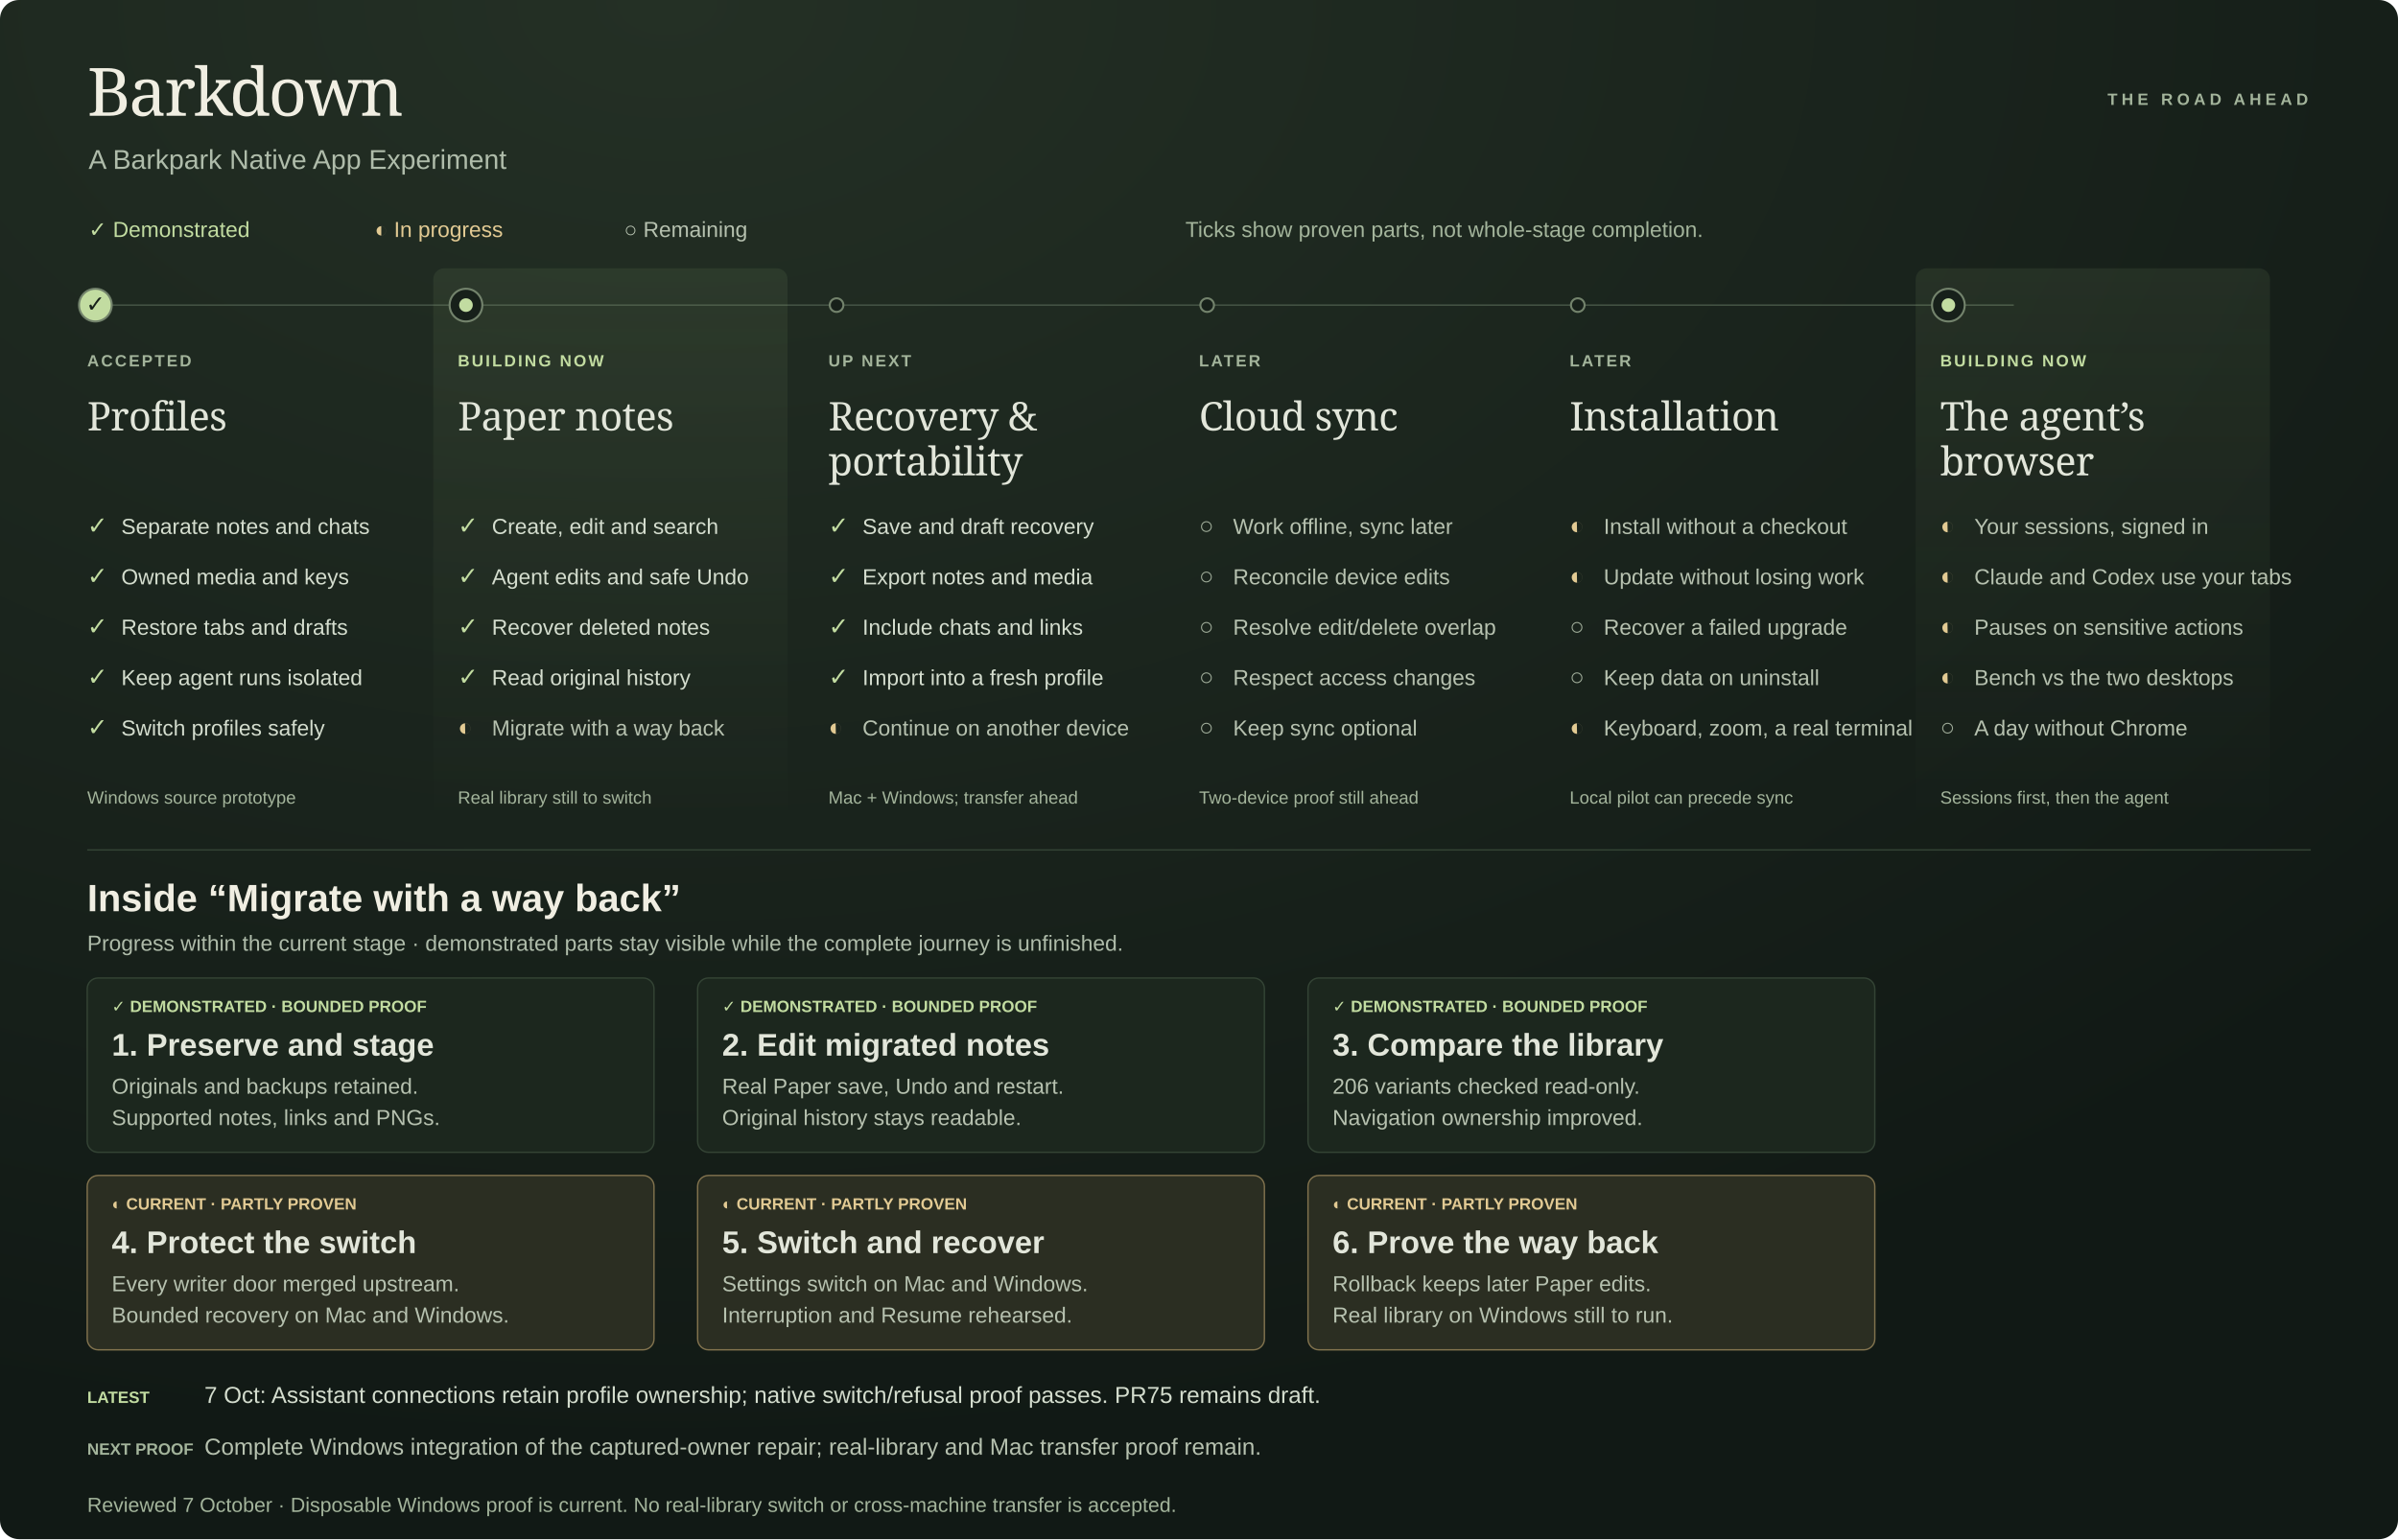
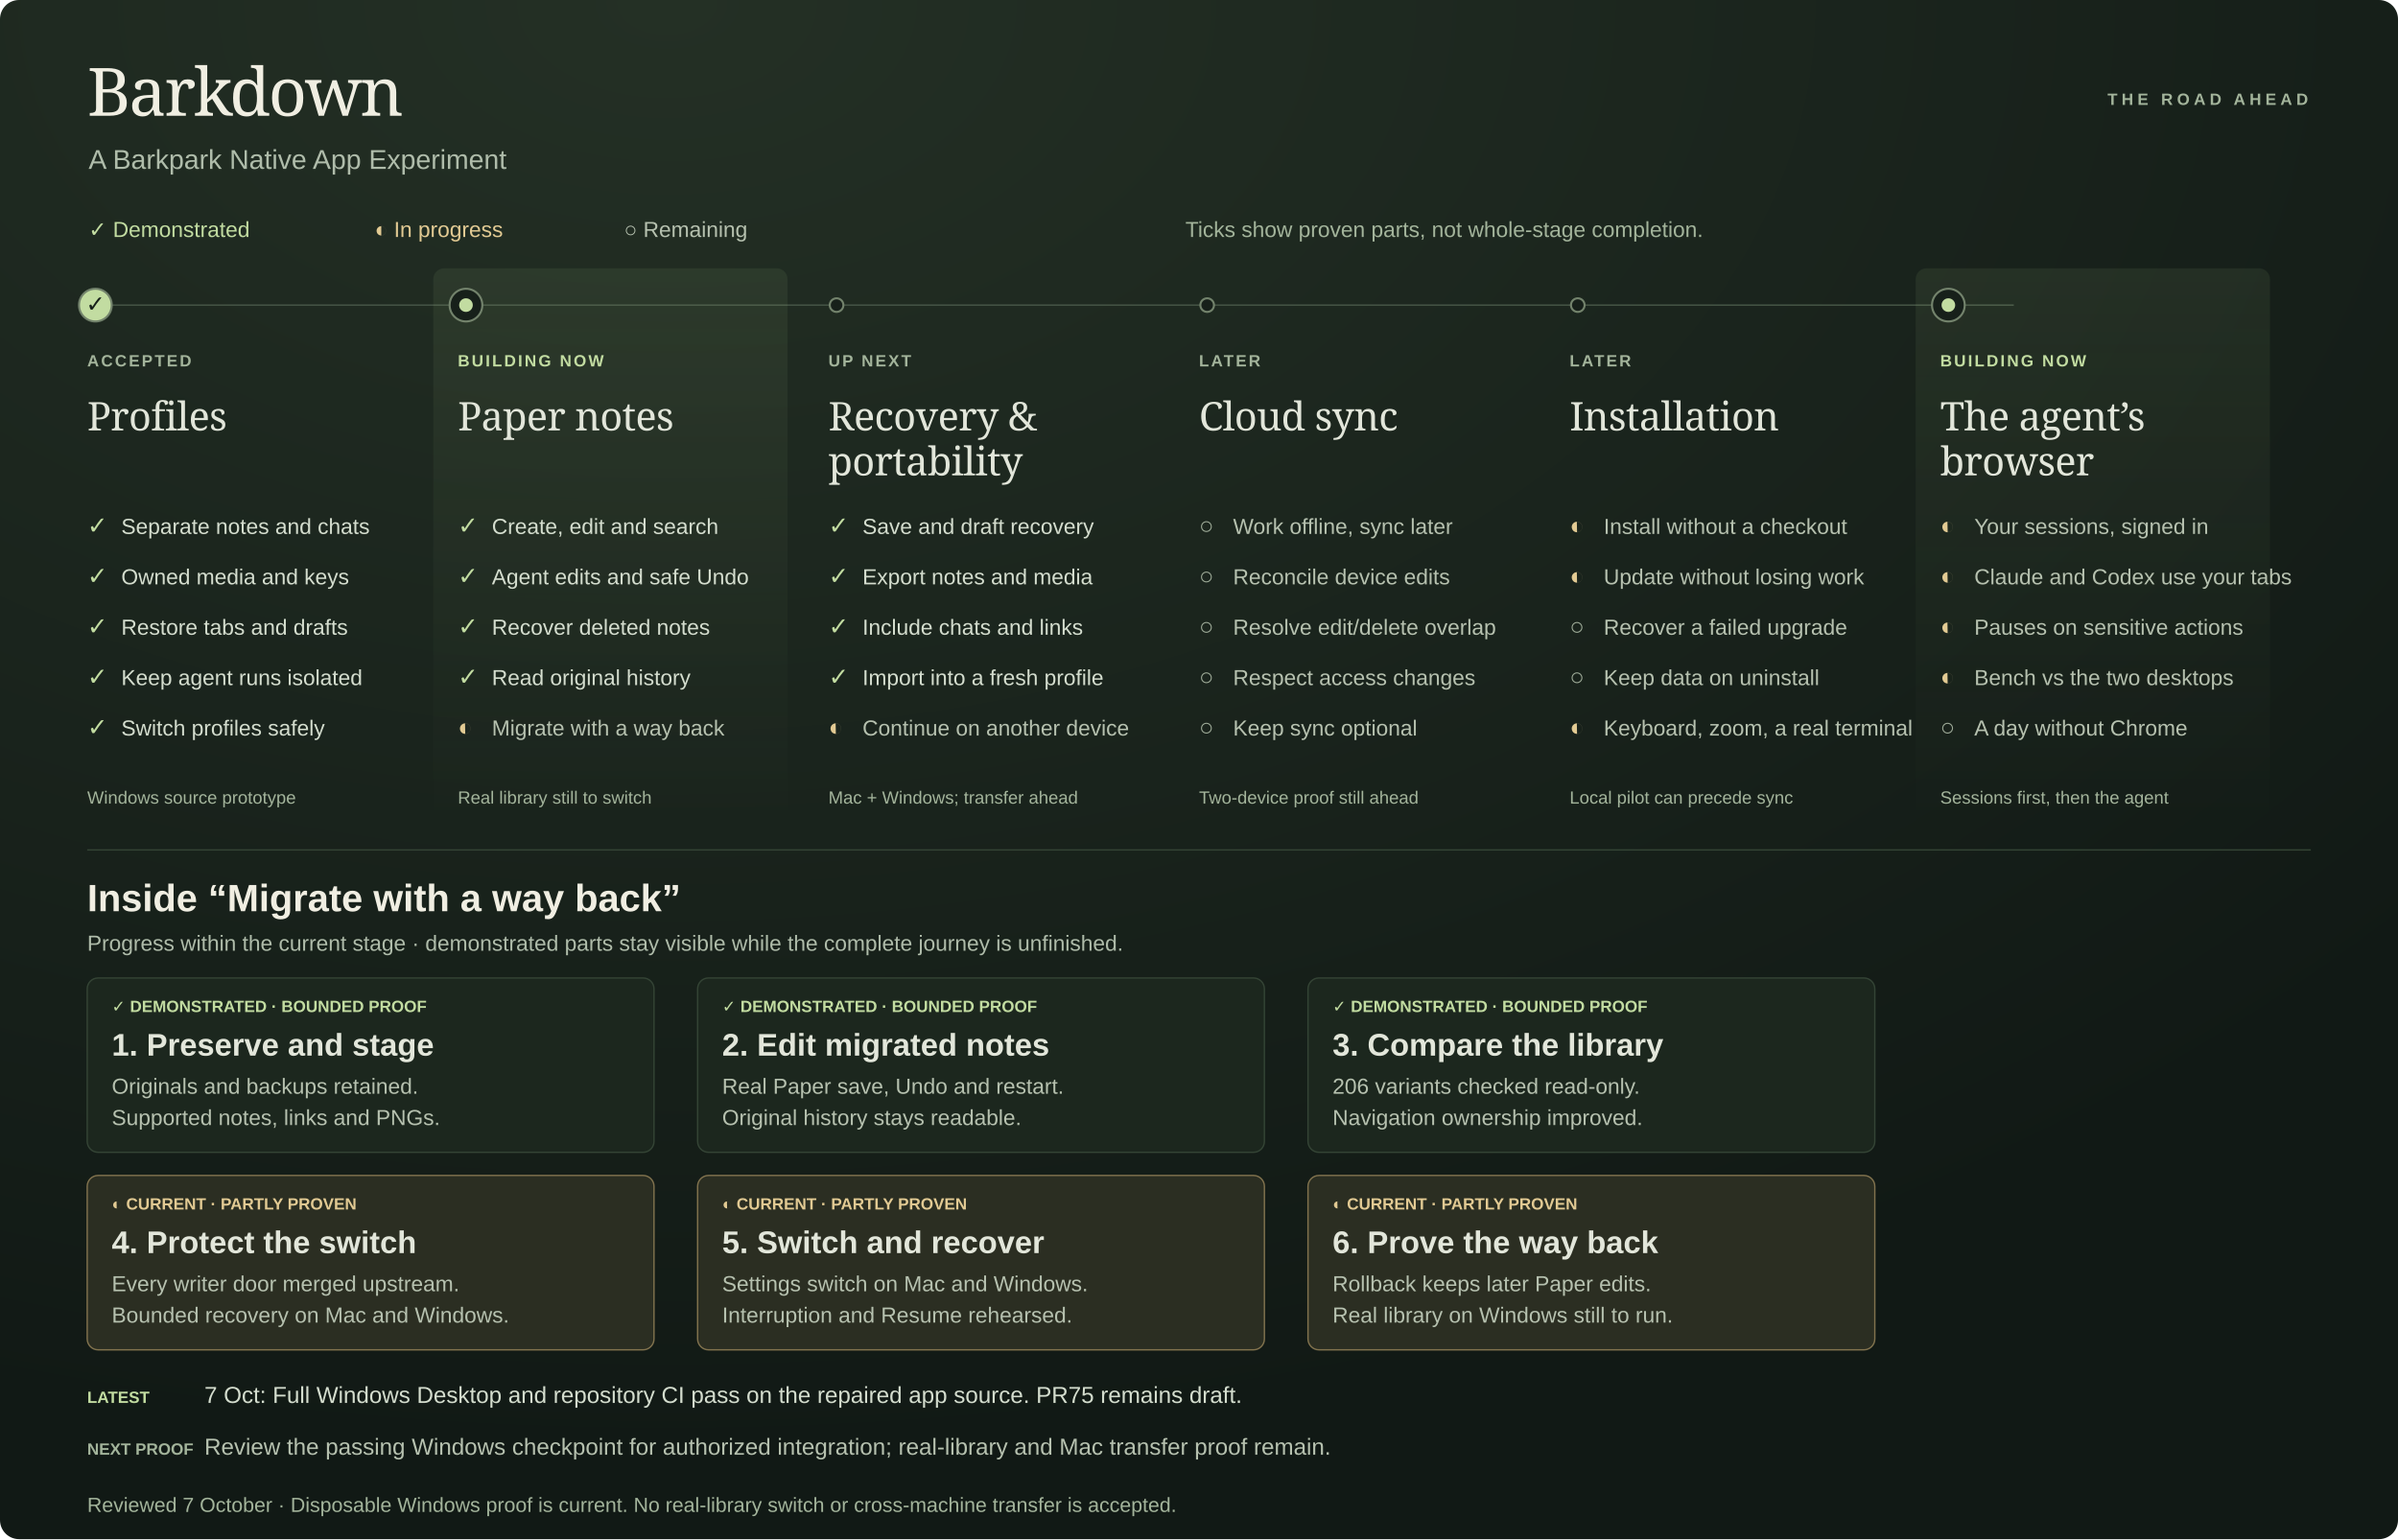
<svg xmlns="http://www.w3.org/2000/svg" width="1760" height="1130" viewBox="0 0 1760 1130" role="img" aria-labelledby="title desc">
  <defs>
    <radialGradient id="background" cx="28%" cy="0%" r="95%">
      <stop stop-color="#243025" />
      <stop offset="1" stop-color="#111915" />
    </radialGradient>
    <linearGradient id="focus" x2="0" y2="1">
      <stop stop-color="#a9c787" stop-opacity=".09" />
      <stop offset="1" stop-color="#a9c787" stop-opacity="0" />
    </linearGradient>
  </defs>
  <g font-family="Segoe UI, Arial, sans-serif">
    <rect width="1760" height="1130" rx="14" fill="url(#background)" />
    <text x="64" y="85" font-family="Georgia, serif" font-size="49" letter-spacing="-1.5" fill="#f0eee2">Barkdown</text>
    <text x="65" y="124" font-size="20" fill="#afbcaa" font-weight="400">A Barkpark Native App Experiment</text>
    <text x="1694" y="77" text-anchor="end" font-size="12" font-weight="600" letter-spacing="3" fill="#a3b49b">THE ROAD AHEAD</text>
    <text x="65" y="174" font-size="16" fill="#c2dca1" font-weight="400">✓  Demonstrated</text>
    <text x="275" y="174" font-size="16" fill="#e2ca93" font-weight="400">◐  In progress</text>
    <text x="458" y="174" font-size="16" fill="#b6c1af" font-weight="400">○  Remaining</text>
    <text x="870" y="174" font-size="16" fill="#a3b49b" font-weight="400">Ticks show proven parts, not whole-stage completion.</text>
    <path d="M70 224H1478" stroke="#475747" stroke-width="1" />
    <g data-phase="P1">
      <circle cx="70" cy="224" r="12" fill="#c2dca1" stroke="#73836c" stroke-width="1.5" />
      <text x="63" y="229" font-size="17" fill="#17201a" font-weight="600">✓</text>
      <text x="64" y="269" font-size="12" letter-spacing="1.5" font-weight="600" fill="#a3b49b">ACCEPTED</text>
      <text x="64" y="316" dy="0" font-family="Georgia, serif" font-size="29" letter-spacing="-.4" fill="#e2e6da">Profiles</text>
      <text x="64" y="392" font-size="18" fill="#c2dca1" font-weight="600">✓</text>
      <text x="89" y="392" font-size="16" fill="#d4ddce" font-weight="400">Separate notes and chats</text>
      <text x="64" y="429" font-size="18" fill="#c2dca1" font-weight="600">✓</text>
      <text x="89" y="429" font-size="16" fill="#d4ddce" font-weight="400">Owned media and keys</text>
      <text x="64" y="466" font-size="18" fill="#c2dca1" font-weight="600">✓</text>
      <text x="89" y="466" font-size="16" fill="#d4ddce" font-weight="400">Restore tabs and drafts</text>
      <text x="64" y="503" font-size="18" fill="#c2dca1" font-weight="600">✓</text>
      <text x="89" y="503" font-size="16" fill="#d4ddce" font-weight="400">Keep agent runs isolated</text>
      <text x="64" y="540" font-size="18" fill="#c2dca1" font-weight="600">✓</text>
      <text x="89" y="540" font-size="16" fill="#d4ddce" font-weight="400">Switch profiles safely</text>
      <text x="64" y="590" font-size="13" fill="#a3b49b" font-weight="400">Windows source prototype</text>
    </g>
    <g data-phase="P2">
      <rect x="318" y="197" width="260" height="410" rx="8" fill="url(#focus)" />
      <circle cx="342" cy="224" r="12" fill="#17201a" stroke="#73836c" stroke-width="1.5" />
      <circle cx="342" cy="224" r="5" fill="#c2dca1" />
      <text x="336" y="269" font-size="12" letter-spacing="1.5" font-weight="600" fill="#c2dca1">BUILDING NOW</text>
      <text x="336" y="316" dy="0" font-family="Georgia, serif" font-size="29" letter-spacing="-.4" fill="#e2e6da">Paper notes</text>
      <text x="336" y="392" font-size="18" fill="#c2dca1" font-weight="600">✓</text>
      <text x="361" y="392" font-size="16" fill="#d4ddce" font-weight="400">Create, edit and search</text>
      <text x="336" y="429" font-size="18" fill="#c2dca1" font-weight="600">✓</text>
      <text x="361" y="429" font-size="16" fill="#d4ddce" font-weight="400">Agent edits and safe Undo</text>
      <text x="336" y="466" font-size="18" fill="#c2dca1" font-weight="600">✓</text>
      <text x="361" y="466" font-size="16" fill="#d4ddce" font-weight="400">Recover deleted notes</text>
      <text x="336" y="503" font-size="18" fill="#c2dca1" font-weight="600">✓</text>
      <text x="361" y="503" font-size="16" fill="#d4ddce" font-weight="400">Read original history</text>
      <text x="336" y="540" font-size="18" fill="#e2ca93" font-weight="600">◐</text>
      <text x="361" y="540" font-size="16" fill="#b6c1af" font-weight="400">Migrate with a way back</text>
      <text x="336" y="590" font-size="13" fill="#a3b49b" font-weight="400">Real library still to switch</text>
    </g>
    <g data-phase="P3">
      <circle cx="614" cy="224" r="5" fill="#17201a" stroke="#73836c" stroke-width="1.5" />
      <text x="608" y="269" font-size="12" letter-spacing="1.5" font-weight="600" fill="#a3b49b">UP NEXT</text>
      <text x="608" y="316" dy="0" font-family="Georgia, serif" font-size="29" letter-spacing="-.4" fill="#e2e6da">Recovery &amp;</text>
      <text x="608" y="316" dy="33" font-family="Georgia, serif" font-size="29" letter-spacing="-.4" fill="#e2e6da">portability</text>
      <text x="608" y="392" font-size="18" fill="#c2dca1" font-weight="600">✓</text>
      <text x="633" y="392" font-size="16" fill="#d4ddce" font-weight="400">Save and draft recovery</text>
      <text x="608" y="429" font-size="18" fill="#c2dca1" font-weight="600">✓</text>
      <text x="633" y="429" font-size="16" fill="#d4ddce" font-weight="400">Export notes and media</text>
      <text x="608" y="466" font-size="18" fill="#c2dca1" font-weight="600">✓</text>
      <text x="633" y="466" font-size="16" fill="#d4ddce" font-weight="400">Include chats and links</text>
      <text x="608" y="503" font-size="18" fill="#c2dca1" font-weight="600">✓</text>
      <text x="633" y="503" font-size="16" fill="#d4ddce" font-weight="400">Import into a fresh profile</text>
      <text x="608" y="540" font-size="18" fill="#e2ca93" font-weight="600">◐</text>
      <text x="633" y="540" font-size="16" fill="#b6c1af" font-weight="400">Continue on another device</text>
      <text x="608" y="590" font-size="13" fill="#a3b49b" font-weight="400">Mac + Windows; transfer ahead</text>
    </g>
    <g data-phase="P4">
      <circle cx="886" cy="224" r="5" fill="#17201a" stroke="#73836c" stroke-width="1.5" />
      <text x="880" y="269" font-size="12" letter-spacing="1.5" font-weight="600" fill="#a3b49b">LATER</text>
      <text x="880" y="316" dy="0" font-family="Georgia, serif" font-size="29" letter-spacing="-.4" fill="#e2e6da">Cloud sync</text>
      <text x="880" y="392" font-size="18" fill="#9fac99" font-weight="600">○</text>
      <text x="905" y="392" font-size="16" fill="#b6c1af" font-weight="400">Work offline, sync later</text>
      <text x="880" y="429" font-size="18" fill="#9fac99" font-weight="600">○</text>
      <text x="905" y="429" font-size="16" fill="#b6c1af" font-weight="400">Reconcile device edits</text>
      <text x="880" y="466" font-size="18" fill="#9fac99" font-weight="600">○</text>
      <text x="905" y="466" font-size="16" fill="#b6c1af" font-weight="400">Resolve edit/delete overlap</text>
      <text x="880" y="503" font-size="18" fill="#9fac99" font-weight="600">○</text>
      <text x="905" y="503" font-size="16" fill="#b6c1af" font-weight="400">Respect access changes</text>
      <text x="880" y="540" font-size="18" fill="#9fac99" font-weight="600">○</text>
      <text x="905" y="540" font-size="16" fill="#b6c1af" font-weight="400">Keep sync optional</text>
      <text x="880" y="590" font-size="13" fill="#a3b49b" font-weight="400">Two-device proof still ahead</text>
    </g>
    <g data-phase="P5">
      <circle cx="1158" cy="224" r="5" fill="#17201a" stroke="#73836c" stroke-width="1.5" />
      <text x="1152" y="269" font-size="12" letter-spacing="1.5" font-weight="600" fill="#a3b49b">LATER</text>
      <text x="1152" y="316" dy="0" font-family="Georgia, serif" font-size="29" letter-spacing="-.4" fill="#e2e6da">Installation</text>
      <text x="1152" y="392" font-size="18" fill="#e2ca93" font-weight="600">◐</text>
      <text x="1177" y="392" font-size="16" fill="#b6c1af" font-weight="400">Install without a checkout</text>
      <text x="1152" y="429" font-size="18" fill="#e2ca93" font-weight="600">◐</text>
      <text x="1177" y="429" font-size="16" fill="#b6c1af" font-weight="400">Update without losing work</text>
      <text x="1152" y="466" font-size="18" fill="#9fac99" font-weight="600">○</text>
      <text x="1177" y="466" font-size="16" fill="#b6c1af" font-weight="400">Recover a failed upgrade</text>
      <text x="1152" y="503" font-size="18" fill="#9fac99" font-weight="600">○</text>
      <text x="1177" y="503" font-size="16" fill="#b6c1af" font-weight="400">Keep data on uninstall</text>
      <text x="1152" y="540" font-size="18" fill="#e2ca93" font-weight="600">◐</text>
      <text x="1177" y="540" font-size="16" fill="#b6c1af" font-weight="400">Keyboard, zoom, a real terminal</text>
      <text x="1152" y="590" font-size="13" fill="#a3b49b" font-weight="400">Local pilot can precede sync</text>
    </g>
    <g data-phase="P6">
      <rect x="1406" y="197" width="260" height="410" rx="8" fill="url(#focus)" />
      <circle cx="1430" cy="224" r="12" fill="#17201a" stroke="#73836c" stroke-width="1.5" />
      <circle cx="1430" cy="224" r="5" fill="#c2dca1" />
      <text x="1424" y="269" font-size="12" letter-spacing="1.5" font-weight="600" fill="#c2dca1">BUILDING NOW</text>
      <text x="1424" y="316" dy="0" font-family="Georgia, serif" font-size="29" letter-spacing="-.4" fill="#e2e6da">The agent’s</text>
      <text x="1424" y="316" dy="33" font-family="Georgia, serif" font-size="29" letter-spacing="-.4" fill="#e2e6da">browser</text>
      <text x="1424" y="392" font-size="18" fill="#e2ca93" font-weight="600">◐</text>
      <text x="1449" y="392" font-size="16" fill="#b6c1af" font-weight="400">Your sessions, signed in</text>
      <text x="1424" y="429" font-size="18" fill="#e2ca93" font-weight="600">◐</text>
      <text x="1449" y="429" font-size="16" fill="#b6c1af" font-weight="400">Claude and Codex use your tabs</text>
      <text x="1424" y="466" font-size="18" fill="#e2ca93" font-weight="600">◐</text>
      <text x="1449" y="466" font-size="16" fill="#b6c1af" font-weight="400">Pauses on sensitive actions</text>
      <text x="1424" y="503" font-size="18" fill="#e2ca93" font-weight="600">◐</text>
      <text x="1449" y="503" font-size="16" fill="#b6c1af" font-weight="400">Bench vs the two desktops</text>
      <text x="1424" y="540" font-size="18" fill="#9fac99" font-weight="600">○</text>
      <text x="1449" y="540" font-size="16" fill="#b6c1af" font-weight="400">A day without Chrome</text>
      <text x="1424" y="590" font-size="13" fill="#a3b49b" font-weight="400">Sessions first, then the agent</text>
    </g>
    <path d="M64 624H1696" stroke="#344435" />
    <text x="64" y="669" font-size="28" fill="#f0eee2" font-weight="600">Inside “Migrate with a way back”</text>
    <text x="64" y="698" font-size="16" fill="#afbcaa" font-weight="400">Progress within the current stage · demonstrated parts stay visible while the complete journey is unfinished.</text>
    <g data-migration-step="1">
      <rect x="64" y="718" width="416" height="128" rx="8" fill="#1c271e" stroke="#344435" />
      <text x="82" y="743" font-size="12" fill="#c2dca1" font-weight="600">✓  DEMONSTRATED · BOUNDED PROOF</text>
      <text x="82" y="775" font-size="23" fill="#e2e6da" font-weight="600">1. Preserve and stage</text>
      <text x="82" y="803" font-size="16" fill="#b6c1af" font-weight="400">Originals and backups retained.</text>
      <text x="82" y="826" font-size="16" fill="#b6c1af" font-weight="400">Supported notes, links and PNGs.</text>
    </g>
    <g data-migration-step="2">
      <rect x="512" y="718" width="416" height="128" rx="8" fill="#1c271e" stroke="#344435" />
      <text x="530" y="743" font-size="12" fill="#c2dca1" font-weight="600">✓  DEMONSTRATED · BOUNDED PROOF</text>
      <text x="530" y="775" font-size="23" fill="#e2e6da" font-weight="600">2. Edit migrated notes</text>
      <text x="530" y="803" font-size="16" fill="#b6c1af" font-weight="400">Real Paper save, Undo and restart.</text>
      <text x="530" y="826" font-size="16" fill="#b6c1af" font-weight="400">Original history stays readable.</text>
    </g>
    <g data-migration-step="3">
      <rect x="960" y="718" width="416" height="128" rx="8" fill="#1c271e" stroke="#344435" />
      <text x="978" y="743" font-size="12" fill="#c2dca1" font-weight="600">✓  DEMONSTRATED · BOUNDED PROOF</text>
      <text x="978" y="775" font-size="23" fill="#e2e6da" font-weight="600">3. Compare the library</text>
      <text x="978" y="803" font-size="16" fill="#b6c1af" font-weight="400">206 variants checked read-only.</text>
      <text x="978" y="826" font-size="16" fill="#b6c1af" font-weight="400">Navigation ownership improved.</text>
    </g>
    <g data-migration-step="4">
      <rect x="64" y="863" width="416" height="128" rx="8" fill="#2b2e22" stroke="#82734e" />
      <text x="82" y="888" font-size="12" fill="#e2ca93" font-weight="600">◐  CURRENT · PARTLY PROVEN</text>
      <text x="82" y="920" font-size="23" fill="#e2e6da" font-weight="600">4. Protect the switch</text>
      <text x="82" y="948" font-size="16" fill="#b6c1af" font-weight="400">Every writer door merged upstream.</text>
      <text x="82" y="971" font-size="16" fill="#b6c1af" font-weight="400">Bounded recovery on Mac and Windows.</text>
    </g>
    <g data-migration-step="5">
      <rect x="512" y="863" width="416" height="128" rx="8" fill="#2b2e22" stroke="#82734e" />
      <text x="530" y="888" font-size="12" fill="#e2ca93" font-weight="600">◐  CURRENT · PARTLY PROVEN</text>
      <text x="530" y="920" font-size="23" fill="#e2e6da" font-weight="600">5. Switch and recover</text>
      <text x="530" y="948" font-size="16" fill="#b6c1af" font-weight="400">Settings switch on Mac and Windows.</text>
      <text x="530" y="971" font-size="16" fill="#b6c1af" font-weight="400">Interruption and Resume rehearsed.</text>
    </g>
    <g data-migration-step="6">
      <rect x="960" y="863" width="416" height="128" rx="8" fill="#2b2e22" stroke="#82734e" />
      <text x="978" y="888" font-size="12" fill="#e2ca93" font-weight="600">◐  CURRENT · PARTLY PROVEN</text>
      <text x="978" y="920" font-size="23" fill="#e2e6da" font-weight="600">6. Prove the way back</text>
      <text x="978" y="948" font-size="16" fill="#b6c1af" font-weight="400">Rollback keeps later Paper edits.</text>
      <text x="978" y="971" font-size="16" fill="#b6c1af" font-weight="400">Real library on Windows still to run.</text>
    </g>
    <text x="64" y="1030" font-size="12" fill="#c2dca1" font-weight="600">LATEST</text>
-     <text x="150" y="1030" font-size="17" fill="#d4ddce" font-weight="400">7 Oct: Assistant connections retain profile ownership; native switch/refusal proof passes. PR75 remains draft.</text>
+     <text x="150" y="1030" font-size="17" fill="#d4ddce" font-weight="400">7 Oct: Full Windows Desktop and repository CI pass on the repaired app source. PR75 remains draft.</text>
    <text x="64" y="1068" font-size="12" fill="#a3b49b" font-weight="600">NEXT PROOF</text>
-     <text x="150" y="1068" font-size="17" fill="#b6c1af" font-weight="400">Complete Windows integration of the captured-owner repair; real-library and Mac transfer proof remain.</text>
+     <text x="150" y="1068" font-size="17" fill="#b6c1af" font-weight="400">Review the passing Windows checkpoint for authorized integration; real-library and Mac transfer proof remain.</text>
    <text x="64" y="1110" font-size="15" fill="#a3b49b" font-weight="400">Reviewed 7 October · Disposable Windows proof is current. No real-library switch or cross-machine transfer is accepted.</text>
  </g>
</svg>
